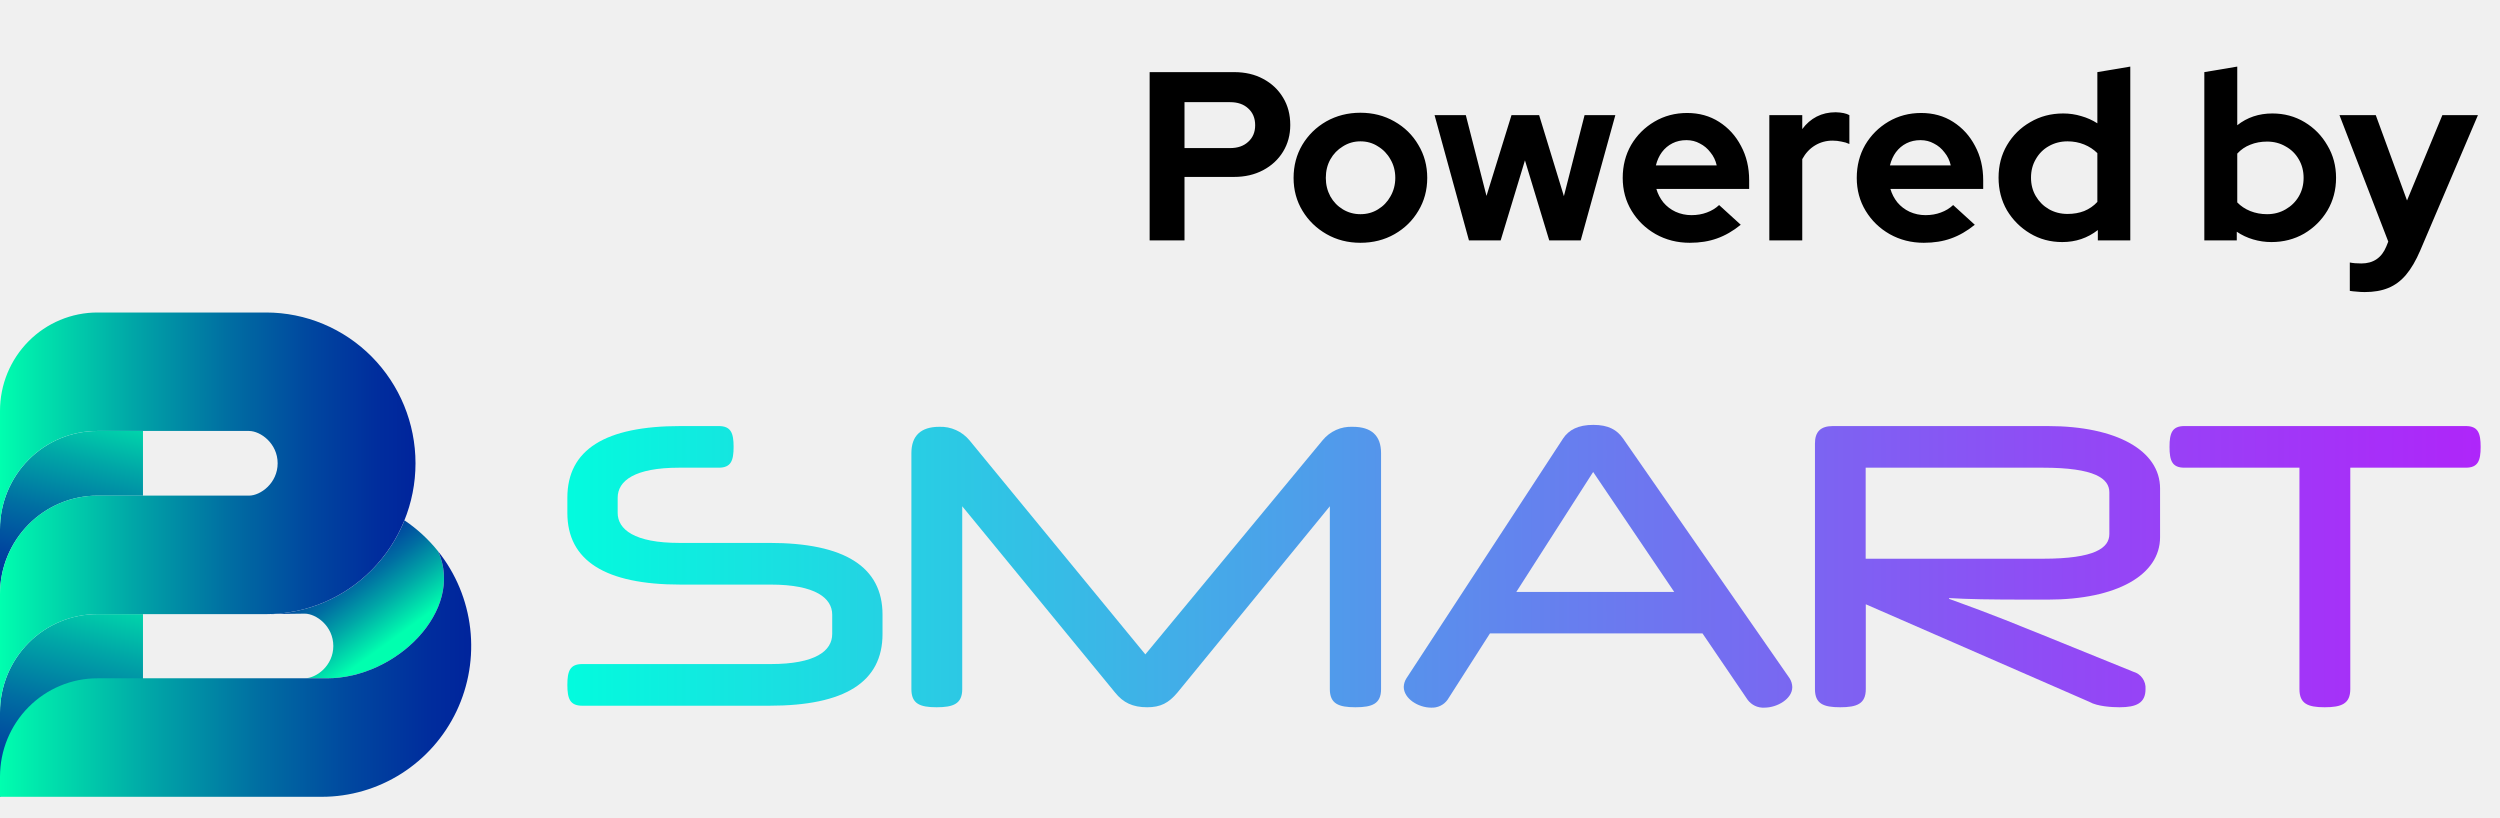
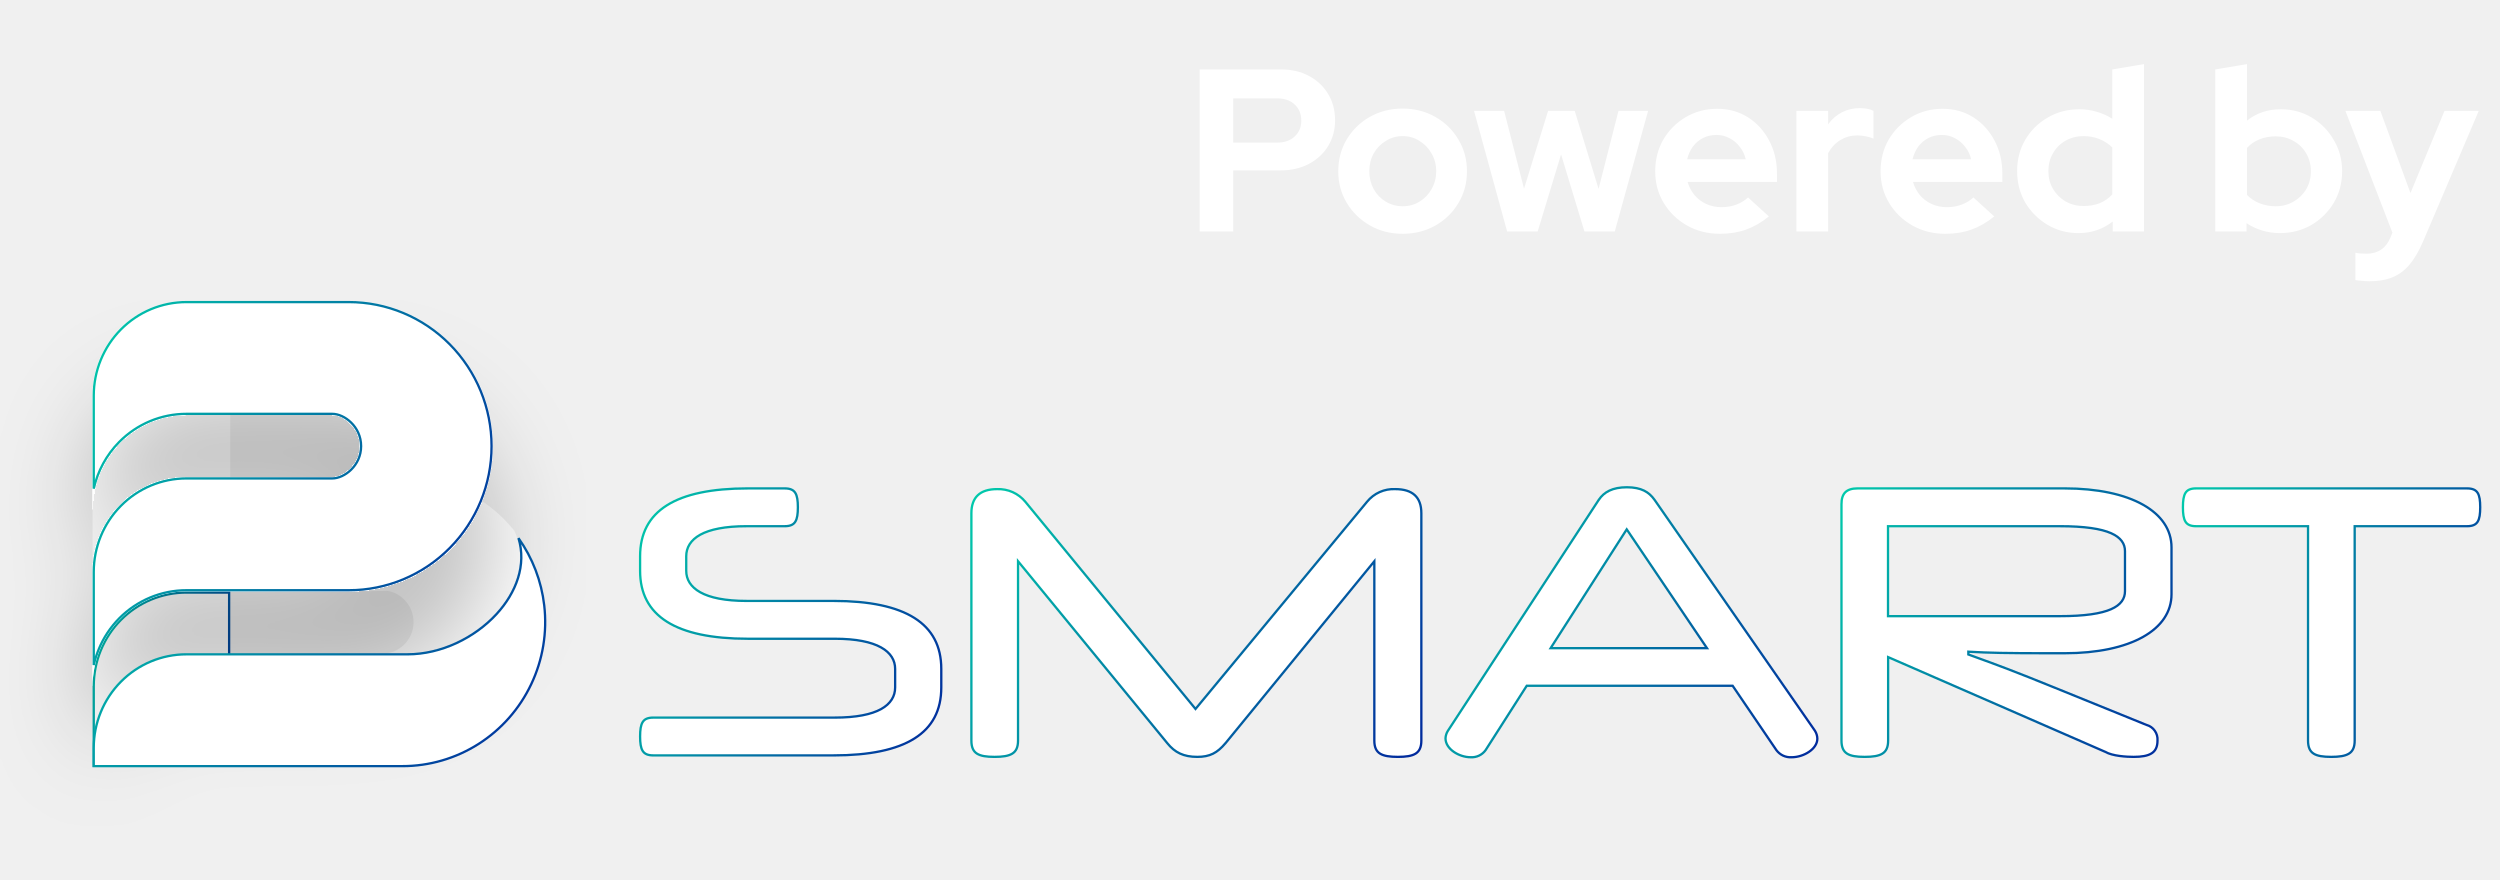
- <svg xmlns="http://www.w3.org/2000/svg" width="104" height="34" viewBox="0 0 104 34" fill="none">
-   <path d="M47.825 10V3H51.335C51.795 3 52.199 3.093 52.545 3.28C52.898 3.467 53.175 3.727 53.375 4.06C53.575 4.387 53.675 4.767 53.675 5.2C53.675 5.613 53.575 5.983 53.375 6.31C53.175 6.637 52.898 6.893 52.545 7.08C52.192 7.267 51.788 7.36 51.335 7.36H49.275V10H47.825ZM49.275 6.16H51.175C51.489 6.16 51.739 6.073 51.925 5.9C52.118 5.727 52.215 5.497 52.215 5.21C52.215 4.917 52.118 4.683 51.925 4.51C51.739 4.337 51.489 4.25 51.175 4.25H49.275V6.16ZM56.593 10.1C56.074 10.1 55.603 9.98 55.184 9.74C54.764 9.5 54.43 9.177 54.184 8.77C53.937 8.363 53.813 7.907 53.813 7.4C53.813 6.893 53.934 6.437 54.173 6.03C54.42 5.617 54.754 5.29 55.173 5.05C55.6 4.81 56.074 4.69 56.593 4.69C57.114 4.69 57.584 4.81 58.004 5.05C58.43 5.29 58.764 5.617 59.004 6.03C59.25 6.437 59.373 6.893 59.373 7.4C59.373 7.907 59.25 8.363 59.004 8.77C58.764 9.177 58.434 9.5 58.014 9.74C57.593 9.98 57.12 10.1 56.593 10.1ZM56.593 8.91C56.867 8.91 57.11 8.843 57.324 8.71C57.544 8.577 57.717 8.397 57.843 8.17C57.977 7.937 58.044 7.68 58.044 7.4C58.044 7.113 57.977 6.857 57.843 6.63C57.717 6.403 57.544 6.223 57.324 6.09C57.11 5.95 56.867 5.88 56.593 5.88C56.327 5.88 56.084 5.95 55.864 6.09C55.644 6.223 55.47 6.403 55.343 6.63C55.217 6.857 55.154 7.113 55.154 7.4C55.154 7.68 55.217 7.937 55.343 8.17C55.47 8.397 55.644 8.577 55.864 8.71C56.084 8.843 56.327 8.91 56.593 8.91ZM61.108 10L59.678 4.79H60.978L61.838 8.15L62.878 4.79H64.028L65.058 8.16L65.918 4.79H67.198L65.758 10H64.448L63.438 6.67L62.428 10H61.108ZM70.295 10.1C69.775 10.1 69.302 9.98 68.875 9.74C68.455 9.5 68.122 9.177 67.875 8.77C67.628 8.363 67.505 7.907 67.505 7.4C67.505 6.893 67.622 6.437 67.855 6.03C68.095 5.623 68.418 5.3 68.825 5.06C69.232 4.82 69.685 4.7 70.185 4.7C70.685 4.7 71.128 4.823 71.515 5.07C71.902 5.317 72.205 5.65 72.425 6.07C72.652 6.49 72.765 6.967 72.765 7.5V7.86H68.905C68.965 8.067 69.062 8.253 69.195 8.42C69.335 8.587 69.505 8.717 69.705 8.81C69.912 8.903 70.132 8.95 70.365 8.95C70.598 8.95 70.812 8.913 71.005 8.84C71.205 8.767 71.375 8.663 71.515 8.53L72.415 9.35C72.095 9.61 71.765 9.8 71.425 9.92C71.092 10.04 70.715 10.1 70.295 10.1ZM68.885 6.88H71.415C71.368 6.673 71.282 6.493 71.155 6.34C71.035 6.18 70.888 6.057 70.715 5.97C70.548 5.877 70.362 5.83 70.155 5.83C69.942 5.83 69.748 5.873 69.575 5.96C69.402 6.047 69.255 6.17 69.135 6.33C69.022 6.483 68.938 6.667 68.885 6.88ZM73.604 10V4.79H74.974V5.37C75.141 5.143 75.341 4.97 75.574 4.85C75.808 4.73 76.071 4.67 76.364 4.67C76.618 4.677 76.808 4.717 76.934 4.79V5.99C76.834 5.943 76.724 5.91 76.604 5.89C76.484 5.863 76.361 5.85 76.234 5.85C75.968 5.85 75.724 5.917 75.504 6.05C75.284 6.183 75.108 6.373 74.974 6.62V10H73.604ZM80.031 10.1C79.511 10.1 79.038 9.98 78.611 9.74C78.191 9.5 77.858 9.177 77.611 8.77C77.365 8.363 77.241 7.907 77.241 7.4C77.241 6.893 77.358 6.437 77.591 6.03C77.831 5.623 78.155 5.3 78.561 5.06C78.968 4.82 79.421 4.7 79.921 4.7C80.421 4.7 80.865 4.823 81.251 5.07C81.638 5.317 81.941 5.65 82.161 6.07C82.388 6.49 82.501 6.967 82.501 7.5V7.86H78.641C78.701 8.067 78.798 8.253 78.931 8.42C79.071 8.587 79.241 8.717 79.441 8.81C79.648 8.903 79.868 8.95 80.101 8.95C80.335 8.95 80.548 8.913 80.741 8.84C80.941 8.767 81.111 8.663 81.251 8.53L82.151 9.35C81.831 9.61 81.501 9.8 81.161 9.92C80.828 10.04 80.451 10.1 80.031 10.1ZM78.621 6.88H81.151C81.105 6.673 81.018 6.493 80.891 6.34C80.771 6.18 80.625 6.057 80.451 5.97C80.285 5.877 80.098 5.83 79.891 5.83C79.678 5.83 79.485 5.873 79.311 5.96C79.138 6.047 78.991 6.17 78.871 6.33C78.758 6.483 78.675 6.667 78.621 6.88ZM85.79 10.07C85.296 10.07 84.85 9.95 84.45 9.71C84.05 9.47 83.73 9.15 83.49 8.75C83.256 8.343 83.14 7.89 83.14 7.39C83.14 6.89 83.256 6.44 83.49 6.04C83.73 5.633 84.053 5.313 84.46 5.08C84.866 4.84 85.323 4.72 85.83 4.72C86.09 4.72 86.34 4.757 86.58 4.83C86.82 4.897 87.043 4.997 87.25 5.13V3L88.62 2.77V10H87.27V9.57C86.843 9.903 86.35 10.07 85.79 10.07ZM86.01 8.9C86.263 8.9 86.493 8.86 86.7 8.78C86.913 8.693 87.096 8.567 87.25 8.4V6.37C87.096 6.217 86.913 6.097 86.7 6.01C86.486 5.923 86.256 5.88 86.01 5.88C85.723 5.88 85.463 5.947 85.23 6.08C85.003 6.207 84.823 6.387 84.69 6.62C84.556 6.847 84.49 7.103 84.49 7.39C84.49 7.677 84.556 7.933 84.69 8.16C84.823 8.387 85.003 8.567 85.23 8.7C85.463 8.833 85.723 8.9 86.01 8.9ZM91.7 10V3L93.07 2.77V5.21C93.483 4.883 93.97 4.72 94.53 4.72C95.023 4.72 95.47 4.84 95.87 5.08C96.27 5.32 96.587 5.643 96.82 6.05C97.06 6.45 97.18 6.9 97.18 7.4C97.18 7.9 97.06 8.353 96.82 8.76C96.58 9.16 96.257 9.48 95.85 9.72C95.443 9.953 94.99 10.07 94.49 10.07C94.23 10.07 93.977 10.033 93.73 9.96C93.483 9.887 93.257 9.78 93.05 9.64V10H91.7ZM94.31 8.91C94.597 8.91 94.853 8.843 95.08 8.71C95.313 8.577 95.497 8.397 95.63 8.17C95.763 7.943 95.83 7.687 95.83 7.4C95.83 7.113 95.763 6.857 95.63 6.63C95.497 6.397 95.313 6.217 95.08 6.09C94.853 5.957 94.597 5.89 94.31 5.89C94.057 5.89 93.823 5.933 93.61 6.02C93.403 6.1 93.223 6.223 93.07 6.39V8.42C93.217 8.573 93.397 8.693 93.61 8.78C93.83 8.867 94.063 8.91 94.31 8.91ZM98.372 12.15C98.252 12.15 98.135 12.143 98.022 12.13C97.915 12.123 97.825 12.113 97.752 12.1V10.92C97.885 10.947 98.045 10.96 98.232 10.96C98.732 10.96 99.079 10.723 99.272 10.25L99.352 10.05L97.322 4.79H98.832L100.132 8.34L101.602 4.79H103.082L100.682 10.42C100.502 10.84 100.305 11.177 100.092 11.43C99.879 11.683 99.632 11.867 99.352 11.98C99.079 12.093 98.752 12.15 98.372 12.15Z" fill="black" />
-   <path d="M28.308 24.319C25.176 24.319 23.602 23.323 23.602 21.335V20.708C23.602 18.702 25.176 17.724 28.308 17.724H29.898C30.407 17.724 30.518 18.013 30.518 18.59C30.518 19.168 30.407 19.456 29.898 19.456H28.253C26.393 19.456 25.695 20.003 25.695 20.708V21.335C25.695 22.024 26.393 22.585 28.253 22.585H32.007C35.139 22.585 36.713 23.581 36.713 25.571V26.373C36.713 28.378 35.139 29.358 32.007 29.358H24.222C23.713 29.358 23.602 29.069 23.602 28.491C23.602 27.914 23.713 27.625 24.222 27.625H32.06C33.92 27.625 34.62 27.079 34.62 26.373V25.571C34.62 24.88 33.92 24.319 32.06 24.319H28.308Z" fill="url(#paint0_linear_0_3)" />
-   <path d="M55.018 18.318C55.17 18.132 55.362 17.984 55.58 17.886C55.799 17.788 56.036 17.744 56.275 17.755C57.053 17.755 57.452 18.124 57.452 18.848V28.667C57.452 29.277 57.086 29.422 56.387 29.422C55.688 29.422 55.321 29.277 55.321 28.667V21.061L48.981 28.811C48.615 29.246 48.28 29.422 47.724 29.422C47.12 29.422 46.723 29.23 46.388 28.811L40.029 21.061V28.667C40.029 29.277 39.663 29.422 38.964 29.422C38.265 29.422 37.914 29.277 37.914 28.667V18.848C37.914 18.124 38.312 17.755 39.075 17.755C39.313 17.746 39.55 17.792 39.767 17.89C39.985 17.987 40.178 18.134 40.331 18.318L47.646 27.223L55.018 18.318Z" fill="url(#paint1_linear_0_3)" />
-   <path d="M67.516 18.237L74.449 28.219C74.518 28.329 74.557 28.456 74.559 28.586C74.559 29.069 73.94 29.438 73.398 29.438C73.264 29.446 73.13 29.42 73.008 29.363C72.886 29.305 72.78 29.218 72.7 29.11L70.824 26.35H61.982L60.218 29.11C60.141 29.218 60.037 29.305 59.918 29.362C59.798 29.419 59.666 29.445 59.534 29.438C59.009 29.438 58.396 29.069 58.396 28.572C58.401 28.446 58.439 28.324 58.507 28.219L65.027 18.237C65.264 17.885 65.646 17.675 66.282 17.675C66.917 17.675 67.267 17.885 67.516 18.237ZM63.079 24.624H69.647L66.275 19.634L63.079 24.624Z" fill="url(#paint2_linear_0_3)" />
-   <path d="M76.245 17.724H85.186C88.063 17.724 89.859 18.751 89.859 20.323V22.346C89.859 23.917 88.063 24.944 85.186 24.944H84.548C82.672 24.944 81.91 24.928 81.082 24.88V24.913C81.767 25.169 82.498 25.405 84.914 26.39L88.747 27.945C88.901 27.988 89.036 28.083 89.128 28.215C89.221 28.346 89.265 28.506 89.254 28.667C89.254 29.246 88.874 29.422 88.173 29.422C87.873 29.422 87.252 29.39 86.918 29.197L77.617 25.138V28.667C77.617 29.277 77.251 29.422 76.552 29.422C75.853 29.422 75.502 29.277 75.502 28.667V18.462C75.497 17.965 75.736 17.724 76.245 17.724ZM77.612 19.456V23.243H84.986C87.147 23.243 87.749 22.795 87.749 22.216V20.483C87.749 19.906 87.144 19.456 84.986 19.456H77.612Z" fill="url(#paint3_linear_0_3)" />
-   <path d="M97.772 19.456V28.667C97.772 29.277 97.406 29.422 96.707 29.422C96.008 29.422 95.657 29.277 95.657 28.667V19.456H90.872C90.363 19.456 90.252 19.168 90.252 18.59C90.252 18.013 90.363 17.724 90.872 17.724H102.576C103.085 17.724 103.195 18.013 103.195 18.59C103.195 19.168 103.085 19.456 102.576 19.456H97.772Z" fill="url(#paint4_linear_0_3)" />
-   <path d="M4.053 20.619H5.948V17.929H4.053C2.978 17.929 1.948 18.36 1.188 19.127C0.428 19.893 0 20.933 0 22.018V24.708C0 23.624 0.428 22.584 1.188 21.817C1.948 21.05 2.978 20.619 4.053 20.619Z" fill="url(#paint5_linear_0_3)" />
-   <path d="M4.053 25.548C3.521 25.548 2.994 25.654 2.502 25.86C2.01 26.065 1.563 26.366 1.187 26.746C0.811 27.126 0.512 27.577 0.308 28.073C0.105 28.57 -5.79894e-05 29.102 2.40748e-08 29.639V33.147L5.948 28.52V25.548H4.053Z" fill="url(#paint6_linear_0_3)" />
-   <path d="M11.229 25.546L12.673 25.528C13.159 25.528 13.866 26.051 13.866 26.873C13.866 27.694 13.159 28.217 12.673 28.217H13.601C16.491 28.217 19.328 25.393 18.228 22.939C17.828 22.439 17.356 22.003 16.826 21.646C16.369 22.775 15.596 23.744 14.602 24.437C13.609 25.129 12.437 25.515 11.229 25.546Z" fill="url(#paint7_linear_0_3)" />
-   <path d="M2.40801e-08 29.639C-5.79894e-05 29.102 0.105 28.57 0.308 28.073C0.512 27.577 0.811 27.126 1.187 26.746C1.563 26.366 2.01 26.065 2.502 25.86C2.994 25.654 3.521 25.548 4.053 25.548H11.068C12.717 25.548 14.298 24.887 15.464 23.71C16.63 22.534 17.285 20.938 17.285 19.274C17.285 17.61 16.63 16.014 15.464 14.838C14.298 13.661 12.717 13 11.068 13H4.053C3.521 13 2.994 13.106 2.502 13.311C2.01 13.517 1.563 13.818 1.187 14.198C0.811 14.578 0.512 15.029 0.308 15.525C0.105 16.021 -5.79966e-05 16.553 2.40801e-08 17.09V22.018C2.40801e-08 20.933 0.427 19.893 1.187 19.126C1.947 18.359 2.978 17.928 4.053 17.928H10.357C10.843 17.928 11.55 18.451 11.55 19.273C11.55 20.094 10.843 20.618 10.357 20.618H4.053C2.978 20.618 1.947 21.049 1.187 21.816C0.427 22.583 2.40801e-08 23.623 2.40801e-08 24.708V29.639Z" fill="url(#paint8_linear_0_3)" />
-   <path d="M0 33.147H13.385C14.557 33.147 15.706 32.812 16.698 32.182C17.691 31.551 18.486 30.65 18.993 29.583C19.499 28.515 19.696 27.325 19.561 26.149C19.426 24.974 18.964 23.861 18.229 22.939C19.328 25.391 16.492 28.217 13.602 28.217H4.053C2.978 28.217 1.947 28.648 1.187 29.415C0.427 30.182 0 31.222 0 32.307V33.147Z" fill="url(#paint9_linear_0_3)" />
+ <svg xmlns="http://www.w3.org/2000/svg" width="108" height="38" viewBox="0 0 108 38" fill="none">
+   <path d="M51.825 10V3H55.335C55.795 3 56.199 3.093 56.545 3.28C56.898 3.467 57.175 3.727 57.375 4.06C57.575 4.387 57.675 4.767 57.675 5.2C57.675 5.613 57.575 5.983 57.375 6.31C57.175 6.637 56.898 6.893 56.545 7.08C56.192 7.267 55.788 7.36 55.335 7.36H53.275V10H51.825ZM53.275 6.16H55.175C55.489 6.16 55.739 6.073 55.925 5.9C56.118 5.727 56.215 5.497 56.215 5.21C56.215 4.917 56.118 4.683 55.925 4.51C55.739 4.337 55.489 4.25 55.175 4.25H53.275V6.16ZM60.593 10.1C60.074 10.1 59.603 9.98 59.184 9.74C58.764 9.5 58.43 9.177 58.184 8.77C57.937 8.363 57.813 7.907 57.813 7.4C57.813 6.893 57.934 6.437 58.173 6.03C58.42 5.617 58.754 5.29 59.173 5.05C59.6 4.81 60.074 4.69 60.593 4.69C61.114 4.69 61.584 4.81 62.004 5.05C62.43 5.29 62.764 5.617 63.004 6.03C63.25 6.437 63.373 6.893 63.373 7.4C63.373 7.907 63.25 8.363 63.004 8.77C62.764 9.177 62.434 9.5 62.014 9.74C61.593 9.98 61.12 10.1 60.593 10.1ZM60.593 8.91C60.867 8.91 61.11 8.843 61.324 8.71C61.544 8.577 61.717 8.397 61.843 8.17C61.977 7.937 62.044 7.68 62.044 7.4C62.044 7.113 61.977 6.857 61.843 6.63C61.717 6.403 61.544 6.223 61.324 6.09C61.11 5.95 60.867 5.88 60.593 5.88C60.327 5.88 60.084 5.95 59.864 6.09C59.644 6.223 59.47 6.403 59.343 6.63C59.217 6.857 59.154 7.113 59.154 7.4C59.154 7.68 59.217 7.937 59.343 8.17C59.47 8.397 59.644 8.577 59.864 8.71C60.084 8.843 60.327 8.91 60.593 8.91ZM65.108 10L63.678 4.79H64.978L65.838 8.15L66.878 4.79H68.028L69.058 8.16L69.918 4.79H71.198L69.758 10H68.448L67.438 6.67L66.428 10H65.108ZM74.295 10.1C73.775 10.1 73.302 9.98 72.875 9.74C72.455 9.5 72.122 9.177 71.875 8.77C71.628 8.363 71.505 7.907 71.505 7.4C71.505 6.893 71.622 6.437 71.855 6.03C72.095 5.623 72.418 5.3 72.825 5.06C73.232 4.82 73.685 4.7 74.185 4.7C74.685 4.7 75.128 4.823 75.515 5.07C75.902 5.317 76.205 5.65 76.425 6.07C76.652 6.49 76.765 6.967 76.765 7.5V7.86H72.905C72.965 8.067 73.062 8.253 73.195 8.42C73.335 8.587 73.505 8.717 73.705 8.81C73.912 8.903 74.132 8.95 74.365 8.95C74.598 8.95 74.812 8.913 75.005 8.84C75.205 8.767 75.375 8.663 75.515 8.53L76.415 9.35C76.095 9.61 75.765 9.8 75.425 9.92C75.092 10.04 74.715 10.1 74.295 10.1ZM72.885 6.88H75.415C75.368 6.673 75.282 6.493 75.155 6.34C75.035 6.18 74.888 6.057 74.715 5.97C74.548 5.877 74.362 5.83 74.155 5.83C73.942 5.83 73.748 5.873 73.575 5.96C73.402 6.047 73.255 6.17 73.135 6.33C73.022 6.483 72.938 6.667 72.885 6.88ZM77.604 10V4.79H78.974V5.37C79.141 5.143 79.341 4.97 79.574 4.85C79.808 4.73 80.071 4.67 80.364 4.67C80.618 4.677 80.808 4.717 80.934 4.79V5.99C80.834 5.943 80.724 5.91 80.604 5.89C80.484 5.863 80.361 5.85 80.234 5.85C79.968 5.85 79.724 5.917 79.504 6.05C79.284 6.183 79.108 6.373 78.974 6.62V10H77.604ZM84.031 10.1C83.511 10.1 83.038 9.98 82.611 9.74C82.191 9.5 81.858 9.177 81.611 8.77C81.365 8.363 81.241 7.907 81.241 7.4C81.241 6.893 81.358 6.437 81.591 6.03C81.831 5.623 82.155 5.3 82.561 5.06C82.968 4.82 83.421 4.7 83.921 4.7C84.421 4.7 84.865 4.823 85.251 5.07C85.638 5.317 85.941 5.65 86.161 6.07C86.388 6.49 86.501 6.967 86.501 7.5V7.86H82.641C82.701 8.067 82.798 8.253 82.931 8.42C83.071 8.587 83.241 8.717 83.441 8.81C83.648 8.903 83.868 8.95 84.101 8.95C84.335 8.95 84.548 8.913 84.741 8.84C84.941 8.767 85.111 8.663 85.251 8.53L86.151 9.35C85.831 9.61 85.501 9.8 85.161 9.92C84.828 10.04 84.451 10.1 84.031 10.1ZM82.621 6.88H85.151C85.105 6.673 85.018 6.493 84.891 6.34C84.771 6.18 84.625 6.057 84.451 5.97C84.285 5.877 84.098 5.83 83.891 5.83C83.678 5.83 83.485 5.873 83.311 5.96C83.138 6.047 82.991 6.17 82.871 6.33C82.758 6.483 82.675 6.667 82.621 6.88ZM89.79 10.07C89.296 10.07 88.85 9.95 88.45 9.71C88.05 9.47 87.73 9.15 87.49 8.75C87.256 8.343 87.14 7.89 87.14 7.39C87.14 6.89 87.256 6.44 87.49 6.04C87.73 5.633 88.053 5.313 88.46 5.08C88.866 4.84 89.323 4.72 89.83 4.72C90.09 4.72 90.34 4.757 90.58 4.83C90.82 4.897 91.043 4.997 91.25 5.13V3L92.62 2.77V10H91.27V9.57C90.843 9.903 90.35 10.07 89.79 10.07ZM90.01 8.9C90.263 8.9 90.493 8.86 90.7 8.78C90.913 8.693 91.096 8.567 91.25 8.4V6.37C91.096 6.217 90.913 6.097 90.7 6.01C90.486 5.923 90.256 5.88 90.01 5.88C89.723 5.88 89.463 5.947 89.23 6.08C89.003 6.207 88.823 6.387 88.69 6.62C88.556 6.847 88.49 7.103 88.49 7.39C88.49 7.677 88.556 7.933 88.69 8.16C88.823 8.387 89.003 8.567 89.23 8.7C89.463 8.833 89.723 8.9 90.01 8.9ZM95.7 10V3L97.07 2.77V5.21C97.483 4.883 97.97 4.72 98.53 4.72C99.023 4.72 99.47 4.84 99.87 5.08C100.27 5.32 100.587 5.643 100.82 6.05C101.06 6.45 101.18 6.9 101.18 7.4C101.18 7.9 101.06 8.353 100.82 8.76C100.58 9.16 100.257 9.48 99.85 9.72C99.443 9.953 98.99 10.07 98.49 10.07C98.23 10.07 97.977 10.033 97.73 9.96C97.483 9.887 97.257 9.78 97.05 9.64V10H95.7ZM98.31 8.91C98.597 8.91 98.853 8.843 99.08 8.71C99.313 8.577 99.497 8.397 99.63 8.17C99.763 7.943 99.83 7.687 99.83 7.4C99.83 7.113 99.763 6.857 99.63 6.63C99.497 6.397 99.313 6.217 99.08 6.09C98.853 5.957 98.597 5.89 98.31 5.89C98.057 5.89 97.823 5.933 97.61 6.02C97.403 6.1 97.223 6.223 97.07 6.39V8.42C97.217 8.573 97.397 8.693 97.61 8.78C97.83 8.867 98.063 8.91 98.31 8.91ZM102.372 12.15C102.252 12.15 102.135 12.143 102.022 12.13C101.915 12.123 101.825 12.113 101.752 12.1V10.92C101.885 10.947 102.045 10.96 102.232 10.96C102.732 10.96 103.079 10.723 103.272 10.25L103.352 10.05L101.322 4.79H102.832L104.132 8.34L105.602 4.79H107.082L104.682 10.42C104.502 10.84 104.305 11.177 104.092 11.43C103.879 11.683 103.632 11.867 103.352 11.98C103.079 12.093 102.752 12.15 102.372 12.15Z" fill="white" />
+   <path d="M32.309 27.594C30.746 27.594 29.581 27.346 28.808 26.856C28.038 26.368 27.652 25.639 27.652 24.66V24.033C27.652 23.046 28.038 22.317 28.808 21.831C29.581 21.343 30.746 21.099 32.309 21.099H33.898C34.143 21.099 34.278 21.168 34.356 21.292C34.439 21.423 34.468 21.627 34.468 21.915C34.468 22.204 34.439 22.407 34.356 22.538C34.278 22.663 34.143 22.732 33.898 22.732H32.253C31.32 22.732 30.67 22.869 30.252 23.099C29.831 23.332 29.645 23.66 29.645 24.033V24.66C29.645 25.025 29.831 25.353 30.252 25.587C30.67 25.82 31.32 25.96 32.253 25.96H36.007C37.569 25.96 38.734 26.209 39.508 26.699C40.277 27.187 40.663 27.917 40.663 28.896V29.698C40.663 30.685 40.277 31.415 39.508 31.9C38.734 32.388 37.569 32.633 36.007 32.633H28.222C27.977 32.633 27.842 32.564 27.764 32.439C27.681 32.308 27.652 32.105 27.652 31.817C27.652 31.528 27.681 31.325 27.764 31.194C27.842 31.069 27.977 31 28.222 31H36.06C36.994 31 37.644 30.863 38.062 30.633C38.483 30.4 38.67 30.072 38.67 29.698V28.896C38.67 28.53 38.483 28.202 38.062 27.968C37.644 27.735 36.994 27.594 36.06 27.594H32.309Z" fill="white" stroke="url(#paint0_linear_1_446)" stroke-width="0.1" />
+   <path d="M59.057 21.675L59.057 21.675C59.204 21.494 59.39 21.352 59.601 21.257C59.812 21.163 60.042 21.119 60.272 21.13L60.272 21.13H60.275C60.657 21.13 60.937 21.221 61.121 21.392C61.305 21.562 61.402 21.82 61.402 22.173V31.992C61.402 32.286 61.314 32.456 61.155 32.556C60.989 32.66 60.736 32.697 60.387 32.697C60.038 32.697 59.784 32.66 59.618 32.556C59.458 32.456 59.371 32.286 59.371 31.992V24.386V24.246L59.282 24.355L52.943 32.104C52.943 32.104 52.942 32.104 52.942 32.104C52.762 32.319 52.592 32.466 52.402 32.56C52.211 32.654 51.997 32.697 51.724 32.697C51.427 32.697 51.184 32.65 50.976 32.553C50.768 32.457 50.591 32.309 50.427 32.105L50.427 32.105L44.068 24.354L43.979 24.246V24.386V31.992C43.979 32.286 43.892 32.456 43.732 32.556C43.566 32.66 43.313 32.697 42.964 32.697C42.615 32.697 42.366 32.66 42.204 32.556C42.048 32.456 41.964 32.287 41.964 31.992V22.173C41.964 21.82 42.061 21.562 42.243 21.392C42.425 21.221 42.701 21.13 43.075 21.13V21.13L43.077 21.13C43.307 21.122 43.536 21.166 43.747 21.26C43.958 21.355 44.145 21.497 44.293 21.675C44.293 21.675 44.293 21.675 44.293 21.675L51.608 30.58L51.646 30.627L51.685 30.58L59.057 21.675Z" fill="white" stroke="url(#paint1_linear_1_446)" stroke-width="0.1" />
+   <path d="M77.398 32.713V32.713L77.395 32.713C77.269 32.721 77.144 32.696 77.029 32.643C76.915 32.589 76.816 32.508 76.74 32.406L74.865 29.647L74.85 29.625H74.824H65.982H65.955L65.94 29.648L64.177 32.407C64.104 32.508 64.008 32.588 63.896 32.642C63.784 32.696 63.66 32.72 63.537 32.713L63.537 32.713H63.534C63.282 32.713 63.008 32.624 62.797 32.475C62.586 32.327 62.447 32.124 62.446 31.898C62.451 31.782 62.486 31.669 62.549 31.571C62.549 31.571 62.549 31.571 62.549 31.571L69.068 21.59C69.068 21.59 69.068 21.59 69.069 21.59C69.295 21.254 69.659 21.05 70.282 21.05C70.594 21.05 70.832 21.102 71.022 21.194C71.211 21.286 71.354 21.421 71.475 21.591C71.475 21.591 71.475 21.591 71.475 21.591L78.407 31.572C78.471 31.674 78.507 31.791 78.509 31.912C78.509 32.13 78.368 32.33 78.153 32.477C77.939 32.624 77.659 32.713 77.398 32.713ZM67.037 27.922L66.988 28H67.079H73.647H73.741L73.688 27.922L70.317 22.931L70.274 22.868L70.233 22.932L67.037 27.922Z" fill="white" stroke="url(#paint2_linear_1_446)" stroke-width="0.1" />
+   <path d="M85.085 28.156L85.032 28.152V28.206V28.238V28.273L85.065 28.285C85.21 28.339 85.356 28.392 85.521 28.452C86.134 28.674 86.991 28.985 88.895 29.761L88.895 29.761L92.728 31.317L92.728 31.317L92.734 31.318C92.877 31.358 93.002 31.446 93.087 31.569C93.173 31.691 93.215 31.839 93.204 31.989L93.204 31.989V31.992C93.204 32.269 93.114 32.44 92.95 32.544C92.78 32.653 92.522 32.697 92.173 32.697C92.024 32.697 91.796 32.689 91.565 32.657C91.332 32.626 91.101 32.57 90.944 32.479L90.944 32.478L90.938 32.476L81.637 28.417L81.567 28.387V28.463V31.992C81.567 32.286 81.48 32.456 81.32 32.556C81.154 32.66 80.901 32.697 80.552 32.697C80.203 32.697 79.954 32.66 79.792 32.556C79.636 32.456 79.552 32.287 79.552 31.992V21.787H79.552L79.552 21.787C79.55 21.546 79.606 21.377 79.716 21.267C79.826 21.158 79.997 21.099 80.245 21.099H89.186C90.619 21.099 91.778 21.355 92.577 21.803C93.374 22.25 93.809 22.885 93.809 23.648V25.671C93.809 26.434 93.374 27.069 92.577 27.516C91.778 27.963 90.619 28.22 89.186 28.22H88.548C86.673 28.22 85.911 28.203 85.085 28.156ZM81.612 22.732H81.562V22.782V26.568V26.618H81.612H88.986C90.068 26.618 90.768 26.506 91.198 26.318C91.414 26.223 91.565 26.108 91.662 25.975C91.759 25.842 91.799 25.695 91.799 25.541V23.809C91.799 23.655 91.759 23.508 91.661 23.375C91.564 23.243 91.413 23.128 91.197 23.033C90.766 22.844 90.067 22.732 88.986 22.732H81.612Z" fill="white" stroke="url(#paint3_linear_1_446)" stroke-width="0.1" />
+   <path d="M101.772 22.732H101.722V22.782V31.992C101.722 32.286 101.635 32.456 101.475 32.556C101.31 32.66 101.056 32.697 100.708 32.697C100.358 32.697 100.109 32.66 99.947 32.556C99.791 32.456 99.707 32.287 99.707 31.992V22.782V22.732H99.657H94.872C94.627 22.732 94.492 22.663 94.413 22.538C94.331 22.407 94.302 22.204 94.302 21.915C94.302 21.627 94.331 21.423 94.413 21.292C94.492 21.168 94.627 21.099 94.872 21.099H106.576C106.82 21.099 106.955 21.168 107.034 21.292C107.117 21.423 107.145 21.627 107.145 21.915C107.145 22.204 107.117 22.407 107.034 22.538C106.955 22.663 106.82 22.732 106.576 22.732H101.772Z" fill="white" stroke="url(#paint4_linear_1_446)" stroke-width="0.1" />
+   <path d="M8.053 20.619H9.948V17.929H8.053C6.978 17.929 5.948 18.36 5.188 19.127C4.428 19.893 4 20.933 4 22.018V24.708C4 23.624 4.428 22.584 5.188 21.817C5.948 21.05 6.978 20.619 8.053 20.619V20.619Z" fill="white" />
+   <path d="M8.053 25.598H9.898V28.495L4.05 33.044L4.05 29.639C4.05 29.108 4.153 28.583 4.355 28.093C4.556 27.602 4.851 27.157 5.222 26.782C5.594 26.406 6.035 26.109 6.521 25.906C7.007 25.703 7.527 25.598 8.053 25.598Z" fill="white" stroke="url(#paint5_linear_1_446)" stroke-width="0.1" />
+   <path d="M15.229 25.546L16.673 25.528C17.159 25.528 17.866 26.051 17.866 26.873C17.866 27.694 17.159 28.217 16.673 28.217H17.601C20.491 28.217 23.328 25.393 22.228 22.939C21.828 22.439 21.356 22.003 20.826 21.646C20.369 22.774 19.596 23.744 18.602 24.437C17.609 25.129 16.437 25.515 15.229 25.546V25.546Z" fill="white" />
+   <g filter="url(#filter0_d_1_446)">
+     <path d="M4 29.639C4 29.102 4.105 28.57 4.308 28.073C4.512 27.577 4.811 27.126 5.187 26.746C5.563 26.366 6.01 26.065 6.502 25.86C6.994 25.654 7.521 25.548 8.053 25.548H15.068C16.717 25.548 18.298 24.887 19.464 23.71C20.63 22.534 21.285 20.938 21.285 19.274C21.285 17.61 20.63 16.014 19.464 14.838C18.298 13.661 16.717 13 15.068 13H8.053C7.521 13 6.994 13.106 6.502 13.311C6.01 13.517 5.563 13.818 5.187 14.198C4.811 14.578 4.512 15.029 4.308 15.525C4.105 16.021 4 16.553 4 17.09V22.018C4 20.933 4.427 19.893 5.187 19.126C5.947 18.359 6.978 17.928 8.053 17.928H14.357C14.843 17.928 15.55 18.451 15.55 19.273C15.55 20.094 14.843 20.618 14.357 20.618H8.053C6.978 20.618 5.947 21.049 5.187 21.816C4.427 22.583 4 23.623 4 24.708V29.639Z" fill="white" />
+     <path d="M4.262 28.055C4.172 28.274 4.101 28.5 4.05 28.73V24.708C4.05 23.636 4.472 22.609 5.223 21.851C5.973 21.093 6.991 20.668 8.053 20.668H14.357C14.616 20.668 14.927 20.529 15.171 20.289C15.417 20.047 15.6 19.698 15.6 19.273C15.6 18.847 15.417 18.498 15.171 18.257C14.927 18.016 14.616 17.878 14.357 17.878H8.053C6.965 17.878 5.921 18.314 5.152 19.09C4.598 19.649 4.219 20.351 4.05 21.11L4.05 17.09C4.05 16.56 4.153 16.034 4.355 15.544C4.556 15.054 4.851 14.608 5.222 14.233C5.594 13.858 6.035 13.56 6.521 13.357C7.007 13.154 7.527 13.05 8.053 13.05H15.068C16.703 13.05 18.272 13.706 19.428 14.873C20.585 16.04 21.235 17.623 21.235 19.274C21.235 20.925 20.585 22.508 19.428 23.675C18.272 24.843 16.703 25.498 15.068 25.498H8.053C7.514 25.498 6.98 25.605 6.483 25.813C5.985 26.021 5.532 26.327 5.151 26.711C4.77 27.096 4.468 27.552 4.262 28.055Z" stroke="url(#paint6_linear_1_446)" stroke-width="0.1" />
+   </g>
+   <path d="M21.448 26.531C22.307 25.598 22.754 24.4 22.398 23.247C23.007 24.104 23.39 25.104 23.511 26.155C23.645 27.321 23.45 28.502 22.947 29.561C22.445 30.62 21.656 31.514 20.672 32.14C19.687 32.765 18.548 33.097 17.385 33.097H4.05V32.307C4.05 31.235 4.472 30.208 5.223 29.45C5.973 28.692 6.991 28.267 8.053 28.267H17.602C19.062 28.267 20.507 27.553 21.448 26.531Z" fill="white" stroke="url(#paint7_linear_1_446)" stroke-width="0.1" />
  <defs>
-     <linearGradient id="paint0_linear_0_3" x1="22.497" y1="23.54" x2="127.577" y2="23.54" gradientUnits="userSpaceOnUse">
-       <stop stop-color="#00FFDD" />
-       <stop offset="0.16" stop-color="#2BCAE4" />
-       <stop offset="0.39" stop-color="#6383EE" />
-       <stop offset="0.6" stop-color="#904BF5" />
-       <stop offset="0.78" stop-color="#B123FA" />
-       <stop offset="0.91" stop-color="#C50AFE" />
-       <stop offset="1" stop-color="#CC01FF" />
+     <filter id="filter0_d_1_446" x="0" y="13" width="25.285" height="24.639" filterUnits="userSpaceOnUse" color-interpolation-filters="sRGB">
+       <feFlood flood-opacity="0" result="BackgroundImageFix" />
+       <feColorMatrix in="SourceAlpha" type="matrix" values="0 0 0 0 0 0 0 0 0 0 0 0 0 0 0 0 0 0 127 0" result="hardAlpha" />
+       <feOffset dy="4" />
+       <feGaussianBlur stdDeviation="2" />
+       <feComposite in2="hardAlpha" operator="out" />
+       <feColorMatrix type="matrix" values="0 0 0 0 0 0 0 0 0 0 0 0 0 0 0 0 0 0 0.25 0" />
+       <feBlend mode="normal" in2="BackgroundImageFix" result="effect1_dropShadow_1_446" />
+       <feBlend mode="normal" in="SourceGraphic" in2="effect1_dropShadow_1_446" result="shape" />
+     </filter>
+     <linearGradient id="paint0_linear_1_446" x1="25.384" y1="19.973" x2="42.896" y2="27.795" gradientUnits="userSpaceOnUse">
+       <stop stop-color="#01E3AD" />
+       <stop offset="1" stop-color="#01289D" />
    </linearGradient>
-     <linearGradient id="paint1_linear_0_3" x1="22.497" y1="23.589" x2="127.577" y2="23.589" gradientUnits="userSpaceOnUse">
-       <stop stop-color="#00FFDD" />
-       <stop offset="0.16" stop-color="#2BCAE4" />
-       <stop offset="0.39" stop-color="#6383EE" />
-       <stop offset="0.6" stop-color="#904BF5" />
-       <stop offset="0.78" stop-color="#B123FA" />
-       <stop offset="0.91" stop-color="#C50AFE" />
-       <stop offset="1" stop-color="#CC01FF" />
+     <linearGradient id="paint1_linear_1_446" x1="38.608" y1="19.999" x2="60.34" y2="34.422" gradientUnits="userSpaceOnUse">
+       <stop stop-color="#01E3AD" />
+       <stop offset="1" stop-color="#01289D" />
    </linearGradient>
-     <linearGradient id="paint2_linear_0_3" x1="22.497" y1="23.556" x2="127.577" y2="23.556" gradientUnits="userSpaceOnUse">
-       <stop stop-color="#00FFDD" />
-       <stop offset="0.16" stop-color="#2BCAE4" />
-       <stop offset="0.39" stop-color="#6383EE" />
-       <stop offset="0.6" stop-color="#904BF5" />
-       <stop offset="0.78" stop-color="#B123FA" />
-       <stop offset="0.91" stop-color="#C50AFE" />
-       <stop offset="1" stop-color="#CC01FF" />
+     <linearGradient id="paint2_linear_1_446" x1="59.661" y1="19.911" x2="79.635" y2="30.788" gradientUnits="userSpaceOnUse">
+       <stop stop-color="#01E3AD" />
+       <stop offset="1" stop-color="#01289D" />
    </linearGradient>
-     <linearGradient id="paint3_linear_0_3" x1="22.497" y1="23.573" x2="127.577" y2="23.573" gradientUnits="userSpaceOnUse">
-       <stop stop-color="#00FFDD" />
-       <stop offset="0.16" stop-color="#2BCAE4" />
-       <stop offset="0.39" stop-color="#6383EE" />
-       <stop offset="0.6" stop-color="#904BF5" />
-       <stop offset="0.78" stop-color="#B123FA" />
-       <stop offset="0.91" stop-color="#C50AFE" />
-       <stop offset="1" stop-color="#CC01FF" />
+     <linearGradient id="paint3_linear_1_446" x1="77.072" y1="19.967" x2="95.674" y2="29.016" gradientUnits="userSpaceOnUse">
+       <stop stop-color="#01E3AD" />
+       <stop offset="1" stop-color="#01289D" />
    </linearGradient>
-     <linearGradient id="paint4_linear_0_3" x1="22.497" y1="23.573" x2="127.577" y2="23.573" gradientUnits="userSpaceOnUse">
-       <stop stop-color="#00FFDD" />
-       <stop offset="0.16" stop-color="#2BCAE4" />
-       <stop offset="0.39" stop-color="#6383EE" />
-       <stop offset="0.6" stop-color="#904BF5" />
-       <stop offset="0.78" stop-color="#B123FA" />
-       <stop offset="0.91" stop-color="#C50AFE" />
-       <stop offset="1" stop-color="#CC01FF" />
+     <linearGradient id="paint4_linear_1_446" x1="92.062" y1="19.967" x2="109.455" y2="27.594" gradientUnits="userSpaceOnUse">
+       <stop stop-color="#01E3AD" />
+       <stop offset="1" stop-color="#01289D" />
    </linearGradient>
-     <linearGradient id="paint5_linear_0_3" x1="4.12" y1="15.949" x2="1.861" y2="25.901" gradientUnits="userSpaceOnUse">
-       <stop stop-color="#00FFAF" />
-       <stop offset="0.06" stop-color="#00EDAD" />
-       <stop offset="0.32" stop-color="#00A6A7" />
-       <stop offset="0.55" stop-color="#006EA2" />
-       <stop offset="0.75" stop-color="#00469F" />
-       <stop offset="0.91" stop-color="#002D9D" />
-       <stop offset="1" stop-color="#00249C" />
+     <linearGradient id="paint5_linear_1_446" x1="2.993" y1="24.845" x2="11.687" y2="27.543" gradientUnits="userSpaceOnUse">
+       <stop stop-color="#01E3AD" />
+       <stop offset="1" stop-color="#01289D" />
    </linearGradient>
-     <linearGradient id="paint6_linear_0_3" x1="4.184" y1="23.425" x2="1.697" y2="34.378" gradientUnits="userSpaceOnUse">
-       <stop stop-color="#00FFAF" />
-       <stop offset="0.06" stop-color="#00EDAD" />
-       <stop offset="0.32" stop-color="#00A6A7" />
-       <stop offset="0.55" stop-color="#006EA2" />
-       <stop offset="0.75" stop-color="#00469F" />
-       <stop offset="0.91" stop-color="#002D9D" />
-       <stop offset="1" stop-color="#00249C" />
+     <linearGradient id="paint6_linear_1_446" x1="1.075" y1="11.461" x2="24.755" y2="21.21" gradientUnits="userSpaceOnUse">
+       <stop stop-color="#01E3AD" />
+       <stop offset="1" stop-color="#01289D" />
    </linearGradient>
-     <linearGradient id="paint7_linear_0_3" x1="16.237" y1="26.681" x2="13.362" y2="22.725" gradientUnits="userSpaceOnUse">
-       <stop stop-color="#00FFAF" />
-       <stop offset="0.06" stop-color="#00EDAD" />
-       <stop offset="0.32" stop-color="#00A6A7" />
-       <stop offset="0.55" stop-color="#006EA2" />
-       <stop offset="0.75" stop-color="#00469F" />
-       <stop offset="0.91" stop-color="#002D9D" />
-       <stop offset="1" stop-color="#00249C" />
-     </linearGradient>
-     <linearGradient id="paint8_linear_0_3" x1="2.40802e-08" y1="21.32" x2="17.285" y2="21.32" gradientUnits="userSpaceOnUse">
-       <stop stop-color="#00FFAF" />
-       <stop offset="0.06" stop-color="#00EDAD" />
-       <stop offset="0.32" stop-color="#00A6A7" />
-       <stop offset="0.55" stop-color="#006EA2" />
-       <stop offset="0.75" stop-color="#00469F" />
-       <stop offset="0.91" stop-color="#002D9D" />
-       <stop offset="1" stop-color="#00249C" />
-     </linearGradient>
-     <linearGradient id="paint9_linear_0_3" x1="0" y1="28.043" x2="19.601" y2="28.043" gradientUnits="userSpaceOnUse">
-       <stop stop-color="#00FFAF" />
-       <stop offset="0.06" stop-color="#00EDAD" />
-       <stop offset="0.32" stop-color="#00A6A7" />
-       <stop offset="0.55" stop-color="#006EA2" />
-       <stop offset="0.75" stop-color="#00469F" />
-       <stop offset="0.91" stop-color="#002D9D" />
-       <stop offset="1" stop-color="#00249C" />
+     <linearGradient id="paint7_linear_1_446" x1="0.683" y1="21.994" x2="20.57" y2="37.131" gradientUnits="userSpaceOnUse">
+       <stop stop-color="#01E3AD" />
+       <stop offset="1" stop-color="#01289D" />
    </linearGradient>
  </defs>
</svg>
